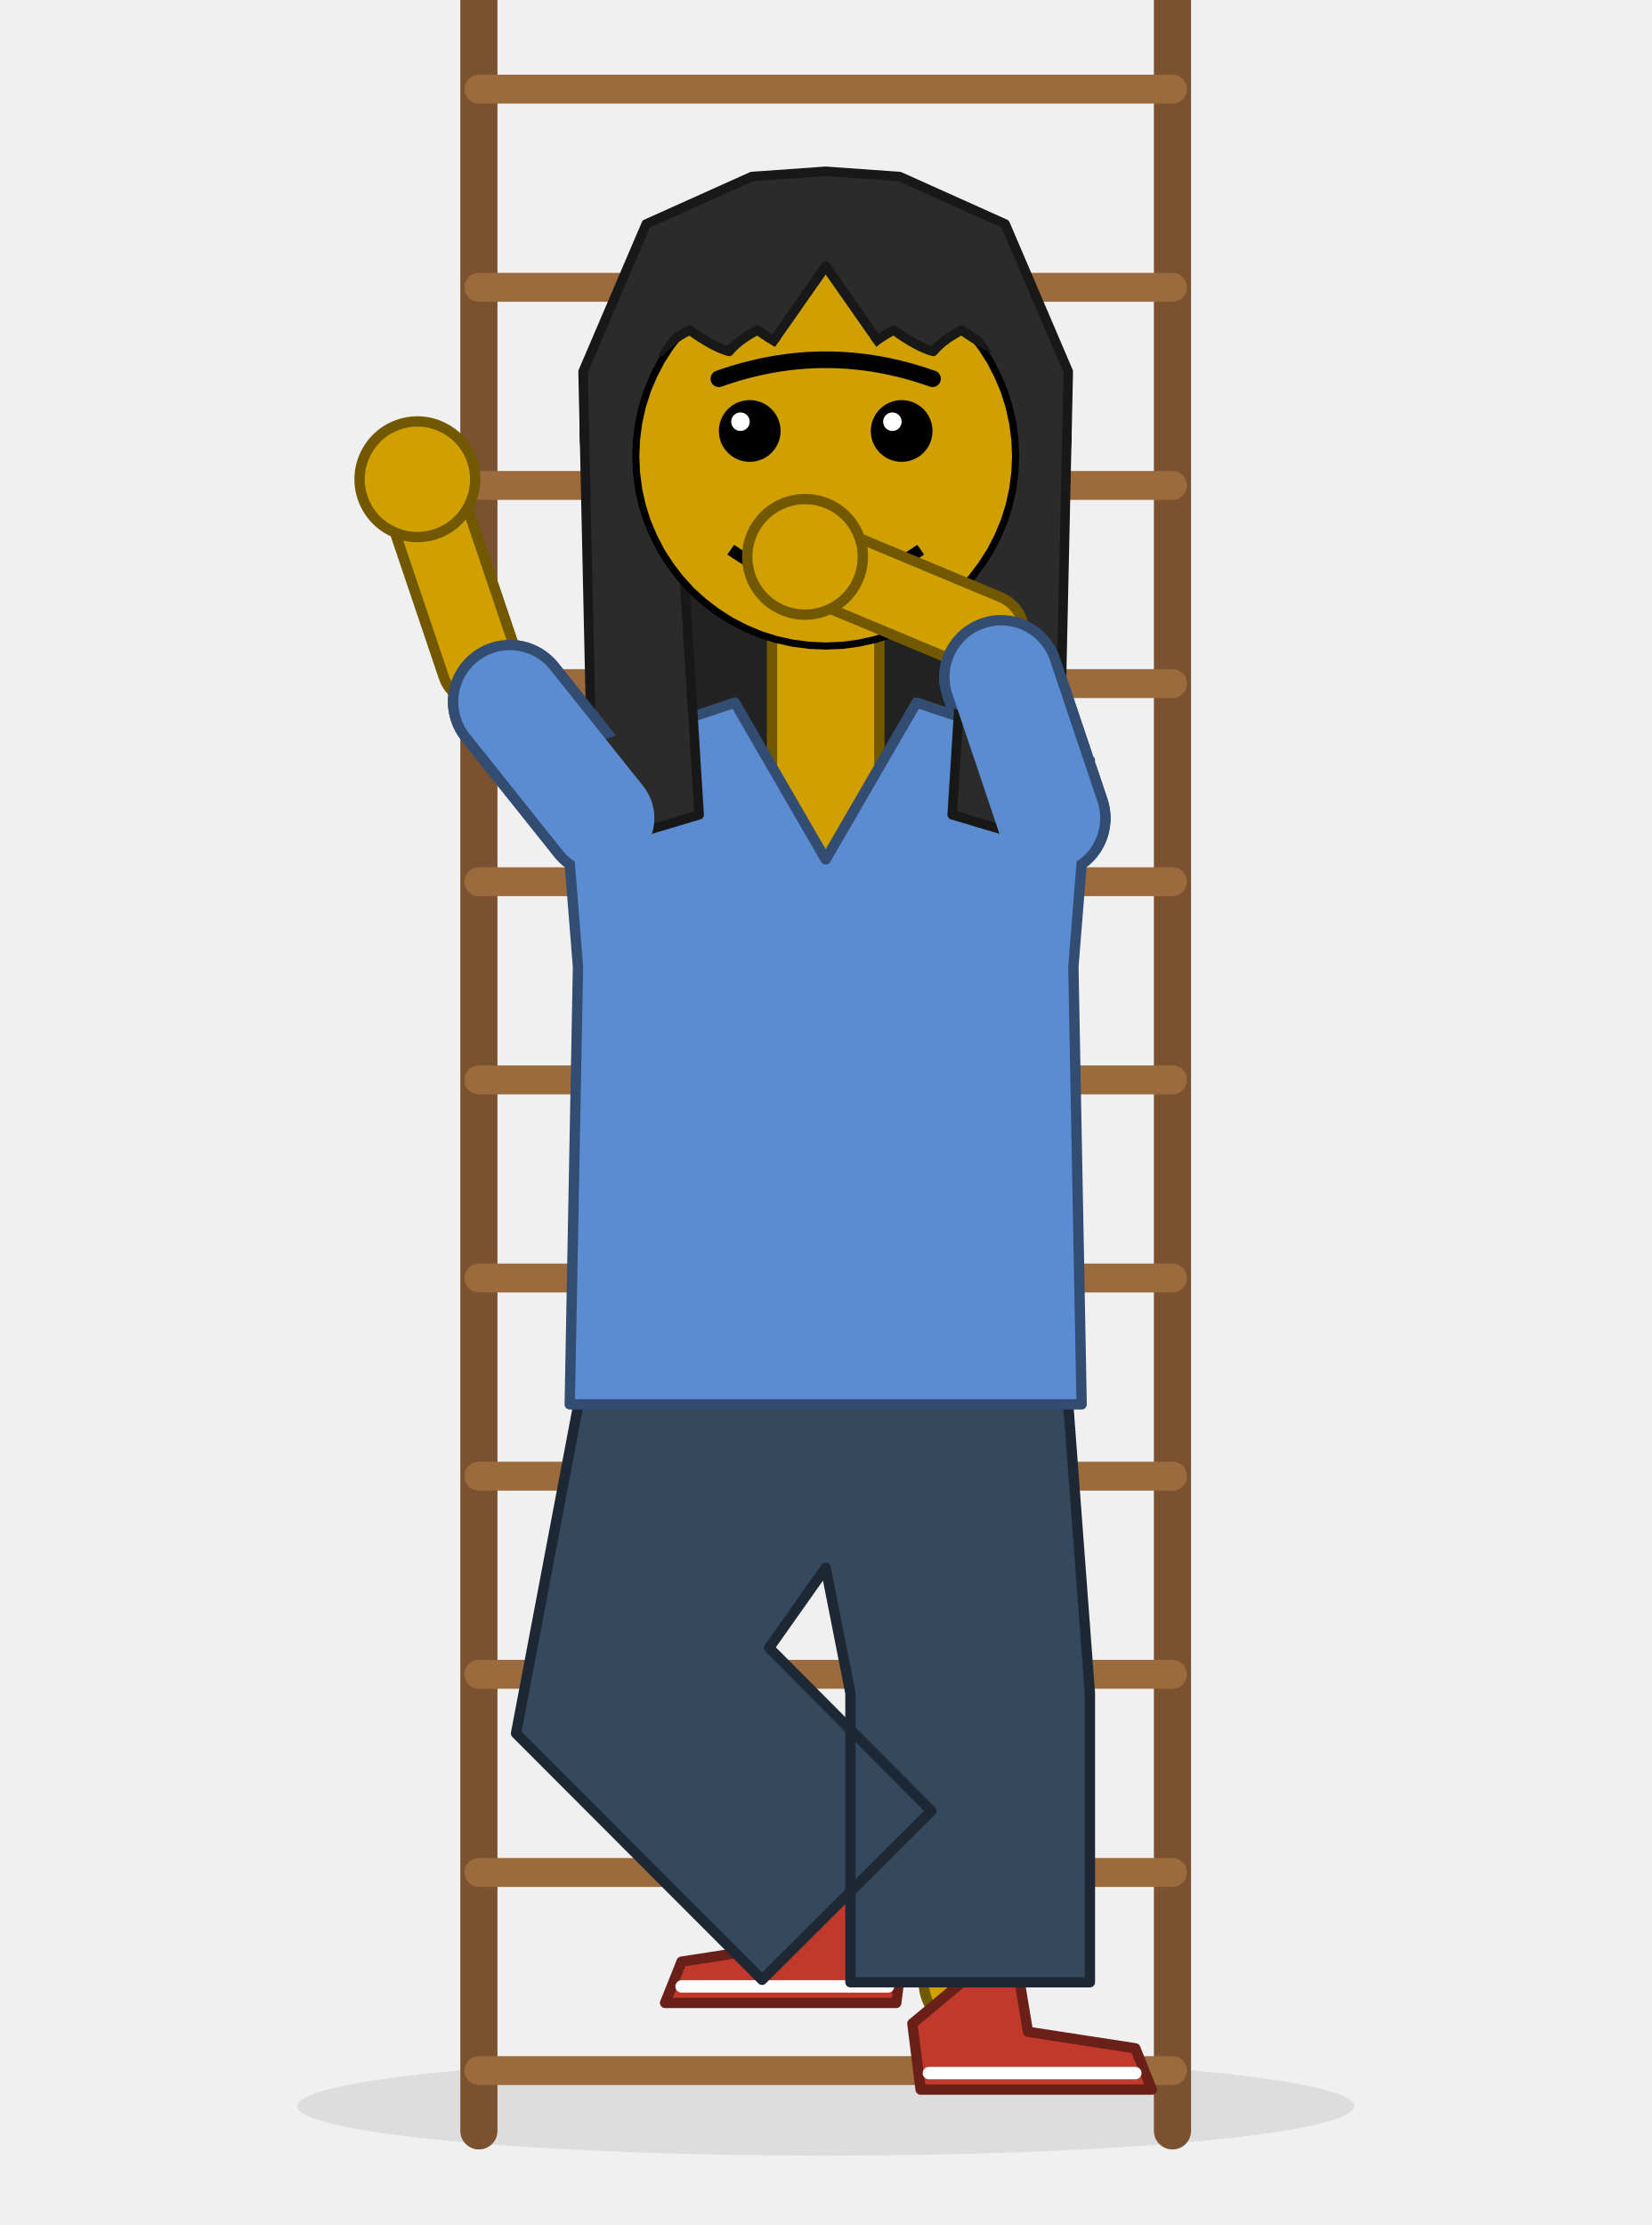
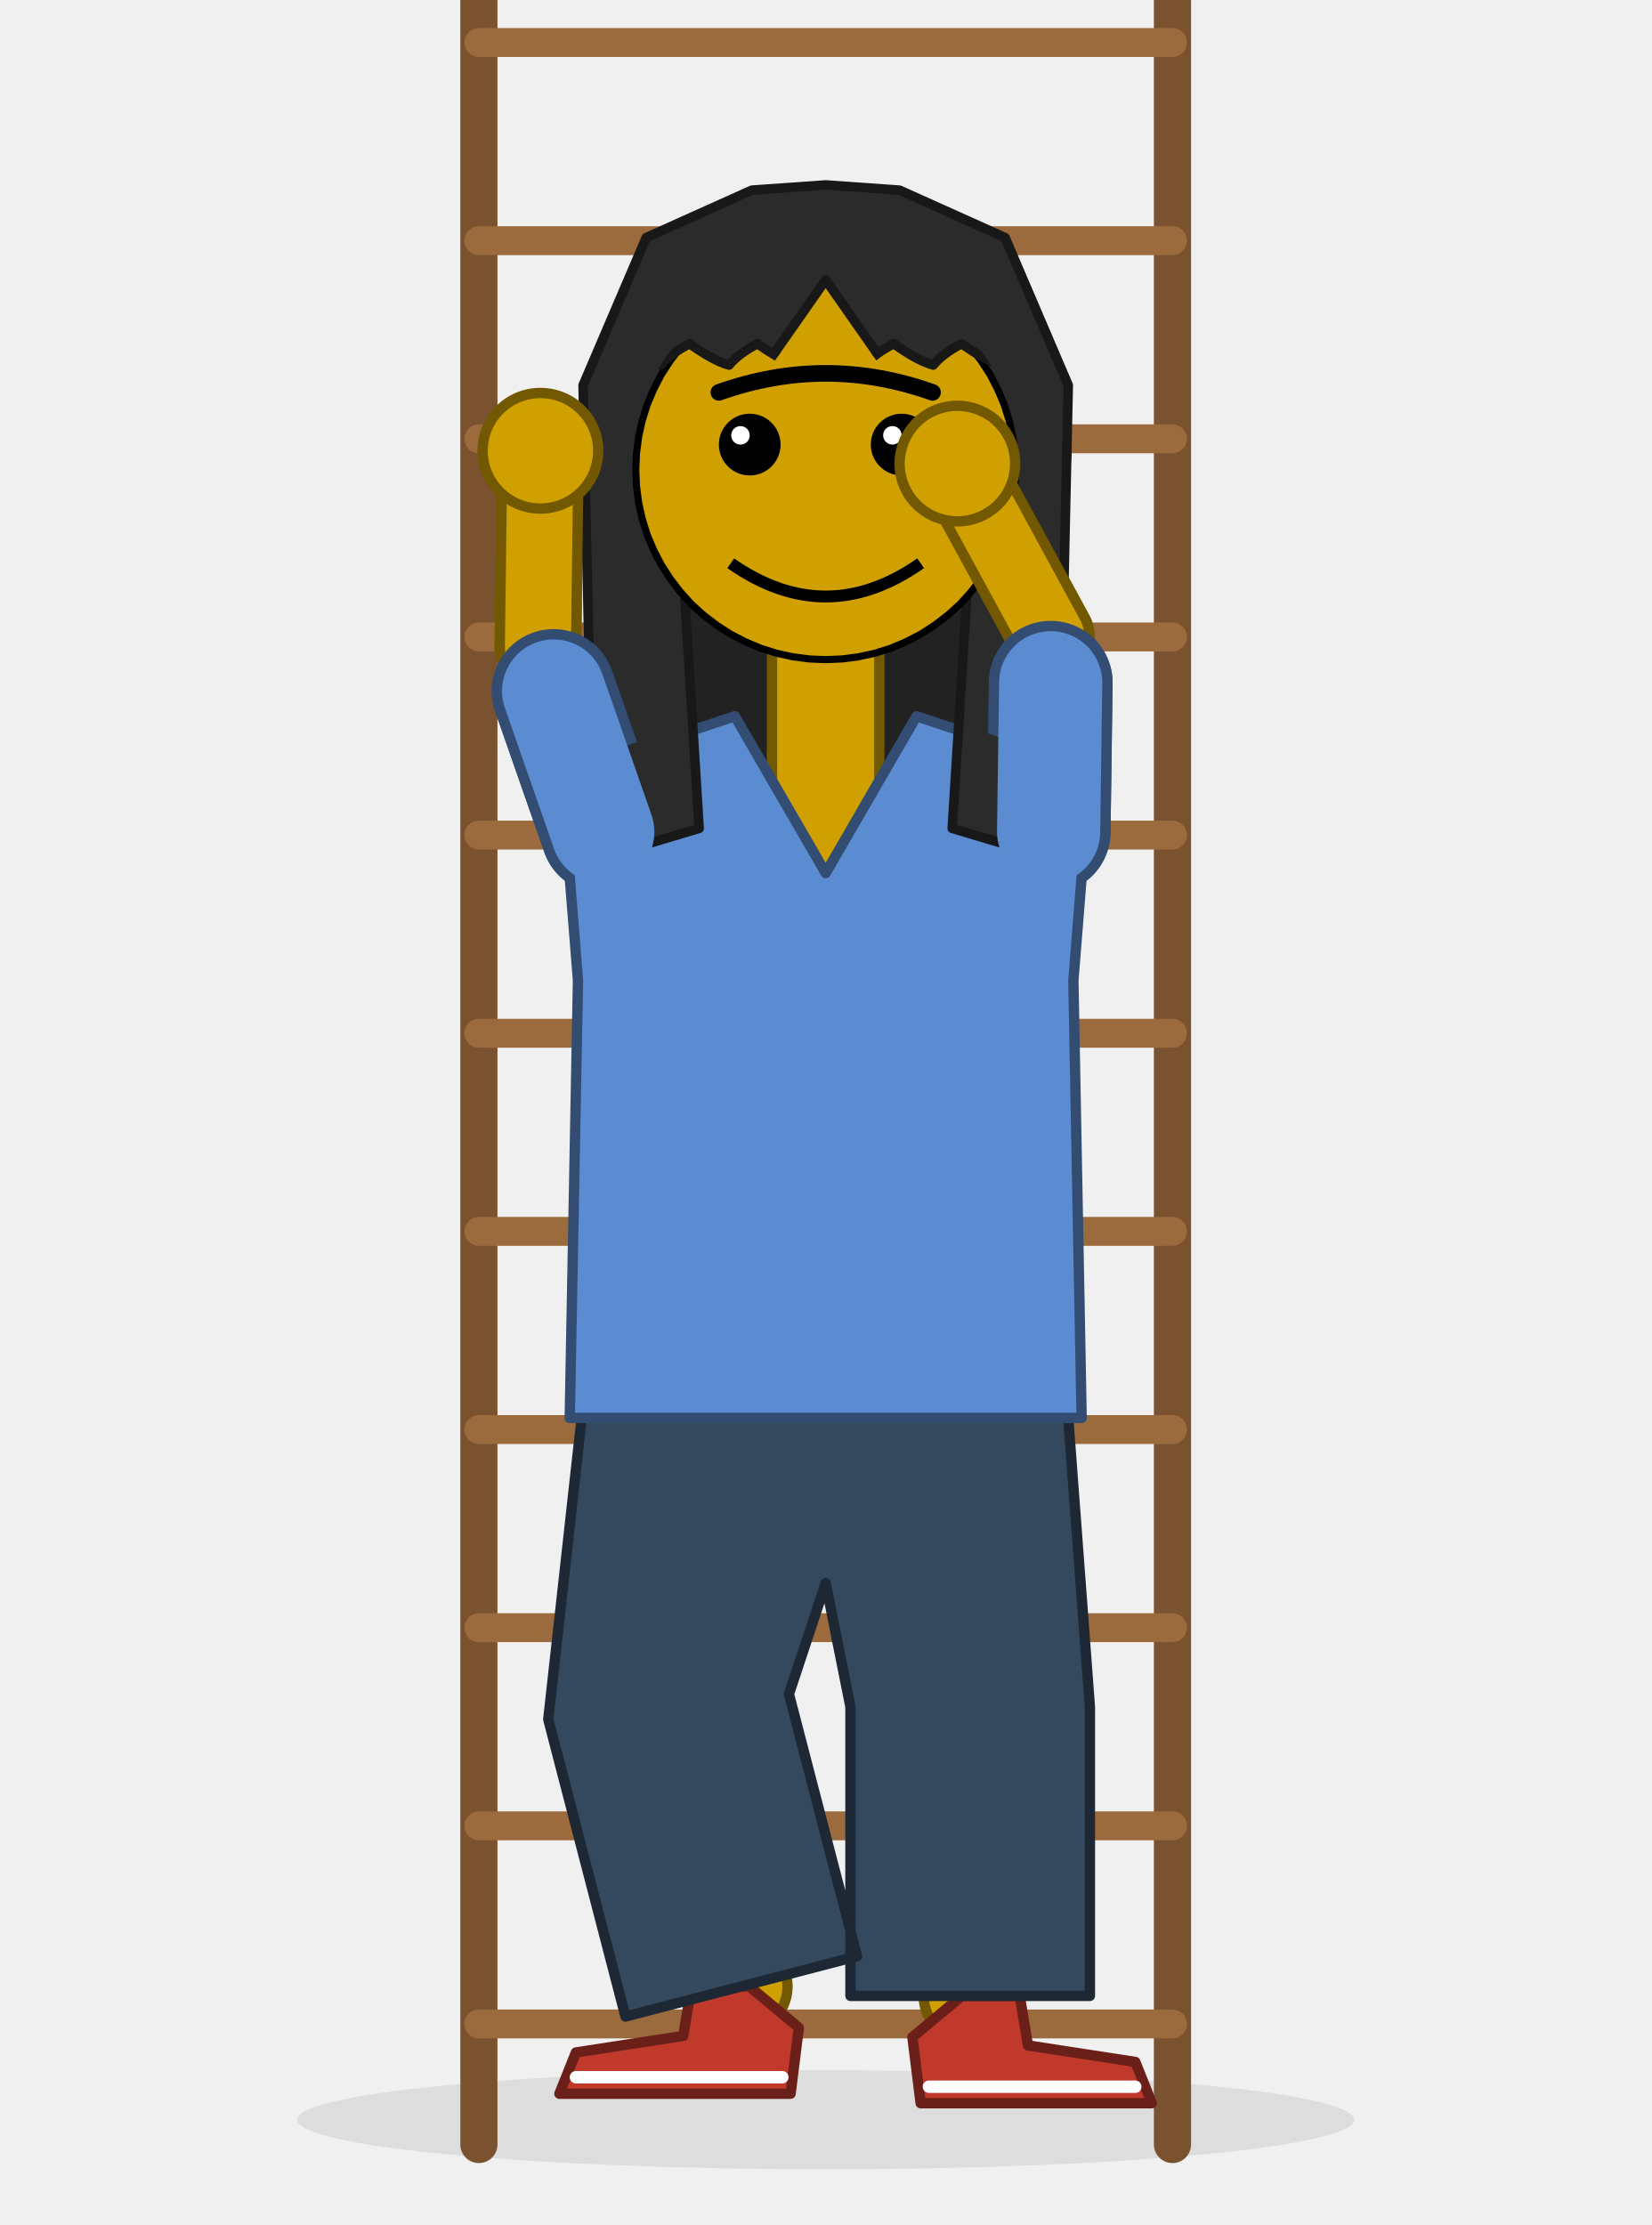
<svg xmlns="http://www.w3.org/2000/svg" id="pic" viewBox="-200 -195 400 539" width="400" height="539">
  <defs />
-   <g id="figure" transform="translate(0 320) scale(1.000) translate(0 -324.8)">
+   <g id="figure" transform="translate(0 320) scale(1.000) translate(0 -321.5)">
    <ellipse cx="0" cy="320" rx="128" ry="12" fill="#000" opacity="0.080" />
    <g class="ladder">
      <line x1="-84" y1="-380" x2="-84" y2="326" stroke="#7a5230" stroke-width="9" stroke-linecap="round" />
      <line x1="84" y1="-380" x2="84" y2="326" stroke="#7a5230" stroke-width="9" stroke-linecap="round" />
-       <line x1="-84" y1="-360.6" x2="84" y2="-360.6" stroke="#9c6b3d" stroke-width="7" stroke-linecap="round" />
-       <line x1="-84" y1="-312.6" x2="84" y2="-312.6" stroke="#9c6b3d" stroke-width="7" stroke-linecap="round" />
-       <line x1="-84" y1="-264.6" x2="84" y2="-264.6" stroke="#9c6b3d" stroke-width="7" stroke-linecap="round" />
-       <line x1="-84" y1="-216.6" x2="84" y2="-216.6" stroke="#9c6b3d" stroke-width="7" stroke-linecap="round" />
-       <line x1="-84" y1="-168.6" x2="84" y2="-168.6" stroke="#9c6b3d" stroke-width="7" stroke-linecap="round" />
-       <line x1="-84" y1="-120.6" x2="84" y2="-120.6" stroke="#9c6b3d" stroke-width="7" stroke-linecap="round" />
-       <line x1="-84" y1="-72.6" x2="84" y2="-72.6" stroke="#9c6b3d" stroke-width="7" stroke-linecap="round" />
-       <line x1="-84" y1="-24.6" x2="84" y2="-24.6" stroke="#9c6b3d" stroke-width="7" stroke-linecap="round" />
-       <line x1="-84" y1="23.4" x2="84" y2="23.4" stroke="#9c6b3d" stroke-width="7" stroke-linecap="round" />
-       <line x1="-84" y1="71.4" x2="84" y2="71.4" stroke="#9c6b3d" stroke-width="7" stroke-linecap="round" />
-       <line x1="-84" y1="119.4" x2="84" y2="119.4" stroke="#9c6b3d" stroke-width="7" stroke-linecap="round" />
-       <line x1="-84" y1="167.4" x2="84" y2="167.4" stroke="#9c6b3d" stroke-width="7" stroke-linecap="round" />
-       <line x1="-84" y1="215.4" x2="84" y2="215.4" stroke="#9c6b3d" stroke-width="7" stroke-linecap="round" />
-       <line x1="-84" y1="263.4" x2="84" y2="263.4" stroke="#9c6b3d" stroke-width="7" stroke-linecap="round" />
-       <line x1="-84" y1="311.4" x2="84" y2="311.4" stroke="#9c6b3d" stroke-width="7" stroke-linecap="round" />
+       <line x1="-84" y1="-375.2" x2="84" y2="-375.2" stroke="#9c6b3d" stroke-width="7" stroke-linecap="round" />
+       <line x1="-84" y1="-327.2" x2="84" y2="-327.2" stroke="#9c6b3d" stroke-width="7" stroke-linecap="round" />
+       <line x1="-84" y1="-279.2" x2="84" y2="-279.2" stroke="#9c6b3d" stroke-width="7" stroke-linecap="round" />
+       <line x1="-84" y1="-231.2" x2="84" y2="-231.2" stroke="#9c6b3d" stroke-width="7" stroke-linecap="round" />
+       <line x1="-84" y1="-183.2" x2="84" y2="-183.2" stroke="#9c6b3d" stroke-width="7" stroke-linecap="round" />
+       <line x1="-84" y1="-135.2" x2="84" y2="-135.2" stroke="#9c6b3d" stroke-width="7" stroke-linecap="round" />
+       <line x1="-84" y1="-87.2" x2="84" y2="-87.2" stroke="#9c6b3d" stroke-width="7" stroke-linecap="round" />
+       <line x1="-84" y1="-39.2" x2="84" y2="-39.2" stroke="#9c6b3d" stroke-width="7" stroke-linecap="round" />
+       <line x1="-84" y1="8.8" x2="84" y2="8.8" stroke="#9c6b3d" stroke-width="7" stroke-linecap="round" />
+       <line x1="-84" y1="56.8" x2="84" y2="56.8" stroke="#9c6b3d" stroke-width="7" stroke-linecap="round" />
+       <line x1="-84" y1="104.8" x2="84" y2="104.8" stroke="#9c6b3d" stroke-width="7" stroke-linecap="round" />
+       <line x1="-84" y1="152.8" x2="84" y2="152.8" stroke="#9c6b3d" stroke-width="7" stroke-linecap="round" />
+       <line x1="-84" y1="200.8" x2="84" y2="200.8" stroke="#9c6b3d" stroke-width="7" stroke-linecap="round" />
+       <line x1="-84" y1="248.8" x2="84" y2="248.8" stroke="#9c6b3d" stroke-width="7" stroke-linecap="round" />
+       <line x1="-84" y1="296.8" x2="84" y2="296.8" stroke="#9c6b3d" stroke-width="7" stroke-linecap="round" />
    </g>
    <g transform="translate(-57.5 -143.3) scale(0.575)">
      <g transform="">
        <g transform="translate(100 110.6) scale(1.000 1.000) translate(-100 -110.6)">
          <polygon points="2.2,275 -2.2,75 24.4,12.8 68.9,-7.2 100,-9.4 131.1,-7.2 175.6,12.8 202.2,75 197.8,275" fill="#222222" stroke="#131313" stroke-width="3" stroke-linejoin="round" />
        </g>
      </g>
    </g>
    <path d="M35 150 L35 220 L35 290" fill="none" stroke="#725800" stroke-width="25" stroke-linecap="round" stroke-linejoin="round" />
    <path d="M35 150 L35 220 L35 290" fill="none" stroke="#cfa000" stroke-width="20" stroke-linecap="round" stroke-linejoin="round" />
-     <path d="M-35 150 L-44.3 219.4 L5.1 269" fill="none" stroke="#725800" stroke-width="25" stroke-linecap="round" stroke-linejoin="round" />
-     <path d="M-35 150 L-44.3 219.4 L5.1 269" fill="none" stroke="#cfa000" stroke-width="20" stroke-linecap="round" stroke-linejoin="round" />
+     <path d="M-35 150 L-38 219.9 L-20.5 287.7" fill="none" stroke="#725800" stroke-width="25" stroke-linecap="round" stroke-linejoin="round" />
+     <path d="M-35 150 L-38 219.9 L-20.5 287.7" fill="none" stroke="#cfa000" stroke-width="20" stroke-linecap="round" stroke-linejoin="round" />
    <polygon points="33,290 47,290 49,302 75,306 79,316 23,316 21,300" fill="#c0392b" stroke="#6a1f18" stroke-width="2.5" stroke-linejoin="round" />
    <line x1="25" y1="312" x2="75" y2="312" stroke="#ffffff" stroke-width="3" stroke-linecap="round" />
-     <polygon points="7.1,269 -6.9,269 -8.9,281 -34.9,285 -38.9,295 17.1,295 19.1,279" fill="#c0392b" stroke="#6a1f18" stroke-width="2.5" stroke-linejoin="round" />
-     <line x1="15.1" y1="291" x2="-34.9" y2="291" stroke="#ffffff" stroke-width="3" stroke-linecap="round" />
-     <polygon points="-58,140 58,140 64,220 64,290 6,290 6,220 0,189.6 -13.7,209 25.6,248.5 -15.4,289.4 -75,229.7" fill="#34495e" stroke="#1d2834" stroke-width="2.5" stroke-linejoin="round" />
+     <polygon points="-18.5,287.7 -32.5,287.7 -34.5,299.7 -60.5,303.7 -64.5,313.7 -8.5,313.7 -6.5,297.7" fill="#c0392b" stroke="#6a1f18" stroke-width="2.5" stroke-linejoin="round" />
+     <line x1="-10.5" y1="309.7" x2="-60.5" y2="309.7" stroke="#ffffff" stroke-width="3" stroke-linecap="round" />
+     <polygon points="-58,140 58,140 64,220 64,290 6,290 6,220 0,190 -8.9,216.9 7.6,280.4 -48.5,295 -67.2,223" fill="#34495e" stroke="#1d2834" stroke-width="2.5" stroke-linejoin="round" />
    <rect x="-13" y="-42" width="26" height="66" rx="4" fill="#cfa000" stroke="#725800" stroke-width="2.5" />
-     <path d="M54 8 L38.8 -37 L-5 -55.3" fill="none" stroke="#725800" stroke-width="21" stroke-linecap="round" stroke-linejoin="round" />
-     <path d="M54 8 L38.8 -37 L-5 -55.3" fill="none" stroke="#cfa000" stroke-width="16" stroke-linecap="round" stroke-linejoin="round" />
-     <path d="M-54 8 L-83.7 -29.1 L-98.9 -74.1" fill="none" stroke="#725800" stroke-width="21" stroke-linecap="round" stroke-linejoin="round" />
-     <path d="M-54 8 L-83.7 -29.1 L-98.9 -74.1" fill="none" stroke="#cfa000" stroke-width="16" stroke-linecap="round" stroke-linejoin="round" />
-     <line x1="54" y1="8" x2="42.5" y2="-26.2" stroke="#324c72" stroke-width="30" stroke-linecap="round" />
-     <line x1="-54" y1="8" x2="-76.5" y2="-20.2" stroke="#324c72" stroke-width="30" stroke-linecap="round" />
+     <path d="M54 8 L54.6 -39.5 L31.9 -81.2" fill="none" stroke="#725800" stroke-width="21" stroke-linecap="round" stroke-linejoin="round" />
+     <path d="M54 8 L54.6 -39.5 L31.9 -81.2" fill="none" stroke="#cfa000" stroke-width="16" stroke-linecap="round" stroke-linejoin="round" />
+     <path d="M-54 8 L-69.7 -36.8 L-69.1 -84.3" fill="none" stroke="#725800" stroke-width="21" stroke-linecap="round" stroke-linejoin="round" />
+     <path d="M-54 8 L-69.7 -36.8 L-69.1 -84.3" fill="none" stroke="#cfa000" stroke-width="16" stroke-linecap="round" stroke-linejoin="round" />
+     <line x1="54" y1="8" x2="54.5" y2="-28.1" stroke="#324c72" stroke-width="30" stroke-linecap="round" />
+     <line x1="-54" y1="8" x2="-65.9" y2="-26.1" stroke="#324c72" stroke-width="30" stroke-linecap="round" />
    <polygon points="-22,-20 0,18 22,-20 64,-6 60,44 62,150 -62,150 -60,44 -64,-6" fill="#5b8bd0" stroke="#324c72" stroke-width="2.5" stroke-linejoin="round" />
    <g transform="translate(-57.5 -143.3) scale(0.575)">
      <path d="M26 87.5 Q21.8 79 9.2 80 Q-3.4 82.5 -2 105 Q-0.6 122.5 7.8 129 Q10.6 141 17.6 139 Q22.7 136 21.8 128 L26 125 Z" fill="#cfa000" stroke="black" stroke-width="3" stroke-linejoin="round" />
      <path d="M17.6 92.5 Q5 90 5.9 110 Q6.4 120 13.4 124" fill="none" stroke="#725800" stroke-width="2.5" stroke-linecap="round" />
      <path d="M174 87.5 Q178.2 79 190.8 80 Q203.4 82.5 202 105 Q200.6 122.5 192.2 129 Q189.4 141 182.4 139 Q177.3 136 178.2 128 L174 125 Z" fill="#cfa000" stroke="black" stroke-width="3" stroke-linejoin="round" />
      <path d="M182.4 92.5 Q195 90 194.1 110 Q193.6 120 186.6 124" fill="none" stroke="#725800" stroke-width="2.5" stroke-linecap="round" />
    </g>
    <g transform="translate(-57.5 -143.3) scale(0.575)">
      <g transform="">
        <g transform="translate(100 110.6) scale(1.000 1.000) translate(-100 -110.6)">
          <polygon points="2.2,275 -2.2,75 24.4,12.8 68.9,-7.2 100,-9.4 131.1,-7.2 175.6,12.8 202.2,75 197.8,275 153.3,261.7 162.2,119.5 100,30.6 37.8,119.5 46.7,261.7" fill="#2b2b2b" stroke="#181818" stroke-width="4" stroke-linejoin="round" />
        </g>
      </g>
    </g>
    <g transform="translate(-57.5 -143.3) scale(0.575)">
      <defs>
        <clipPath id="above-crack">
          <rect x="-2000" y="-4000" width="4200" height="4060" />
        </clipPath>
        <clipPath id="below-crack">
          <rect x="-2000" y="60" width="4200" height="4000" />
        </clipPath>
      </defs>
      <path d="M180 110.6 L179.7 117.6 L178.8 124.5 L177.3 131.3 L175.2 138 L172.5 144.4 L169.3 150.6 L165.5 156.5 L161.3 162 L156.6 167.2 L151.4 171.9 L145.9 176.1 L140 179.9 L133.8 183.1 L127.4 185.8 L120.7 187.9 L113.9 189.4 L107 190.3 L100 190.6 L93 190.3 L86.1 189.4 L79.3 187.9 L72.6 185.8 L66.2 183.1 L60 179.9 L54.1 176.1 L48.6 171.9 L43.4 167.2 L38.7 162 L34.5 156.5 L30.7 150.6 L27.5 144.4 L24.8 138 L22.7 131.3 L21.2 124.5 L20.3 117.6 L20 110.6 L20.3 103.6 L21.2 96.7 L22.7 89.9 L24.8 83.2 L27.5 76.8 L30.7 70.6 L34.5 64.7 L38.7 59.2 L43.4 54 L48.6 49.3 L54.1 45.1 L60 41.3 L66.2 38.1 L72.6 35.4 L79.3 33.3 L86.1 31.8 L93 30.9 L100 30.6 L107 30.9 L113.9 31.8 L120.7 33.3 L127.4 35.4 L133.8 38.1 L140 41.3 L145.9 45.1 L151.4 49.3 L156.6 54 L161.3 59.2 L165.5 64.7 L169.3 70.6 L172.5 76.8 L175.2 83.2 L177.3 89.9 L178.8 96.7 L179.7 103.6 Z" fill="#cfa000" stroke="black" stroke-width="3" />
    </g>
    <g transform="translate(-57.5 -143.3) scale(0.575)">
      <g transform="translate(0 0)">
        <g transform="rotate(0 68 100) translate(68 100) scale(1 1.000) translate(-68 -100)">
          <circle cx="68" cy="100" r="13" fill="#000000" />
        </g>
        <circle cx="64.1" cy="96.1" r="3.9" fill="#ffffff" />
        <g transform="rotate(0 132 100) translate(132 100) scale(1 1.000) translate(-132 -100)">
          <circle cx="132" cy="100" r="13" fill="#000000" />
        </g>
        <circle cx="128.1" cy="96.1" r="3.9" fill="#ffffff" />
      </g>
    </g>
    <g transform="translate(-57.5 -143.3) scale(0.575)">
      <path d="M55 78 Q100 62 145 78" stroke="black" fill="none" stroke-width="7" stroke-linecap="round" />
      <g transform="translate(100 150) scale(1.000 1.000) translate(-100 -150)">
        <path d="M60 150 Q100 178 140 150" stroke="black" fill="none" stroke-width="5" stroke-linejoin="round" />
      </g>
    </g>
    <g transform="translate(-57.5 -143.3) scale(0.575)">
      <defs>
        <clipPath id="bangs-head">
          <path d="M180 110.6 L179.7 117.6 L178.8 124.5 L177.3 131.3 L175.2 138 L172.5 144.4 L169.3 150.6 L165.5 156.5 L161.3 162 L156.6 167.2 L151.4 171.9 L145.9 176.1 L140 179.9 L133.8 183.1 L127.4 185.8 L120.7 187.9 L113.9 189.4 L107 190.3 L100 190.6 L93 190.3 L86.1 189.4 L79.3 187.9 L72.6 185.8 L66.2 183.1 L60 179.9 L54.1 176.1 L48.6 171.9 L43.4 167.2 L38.7 162 L34.5 156.5 L30.7 150.6 L27.5 144.4 L24.8 138 L22.7 131.3 L21.2 124.5 L20.3 117.6 L20 110.6 L20.3 103.6 L21.2 96.7 L22.7 89.9 L24.8 83.2 L27.5 76.8 L30.7 70.6 L34.5 64.7 L38.7 59.2 L43.4 54 L48.6 49.3 L54.1 45.1 L60 41.3 L66.2 38.1 L72.6 35.4 L79.3 33.3 L86.1 31.8 L93 30.9 L100 30.6 L107 30.9 L113.9 31.8 L120.7 33.3 L127.4 35.4 L133.8 38.1 L140 41.3 L145.9 45.1 L151.4 49.3 L156.6 54 L161.3 59.2 L165.5 64.7 L169.3 70.6 L172.5 76.8 L175.2 83.2 L177.3 89.9 L178.8 96.7 L179.7 103.6 Z" transform="translate(100 110.6) scale(1.0313 1.0313) translate(-100 -110.6)" />
        </clipPath>
        <clipPath id="bangs-above">
          <path d="M-386 57.5 L14 57.5 Q24 64.7 30.6 66.5 Q34.6 61.6 42.7 57.5 Q52.7 64.7 59.3 66.5 Q63.3 61.6 71.3 57.5 Q81.4 64.7 88 66.5 Q92 61.6 100 57.5 Q110 64.7 116.6 66.5 Q120.6 61.6 128.7 57.5 Q138.7 64.7 145.3 66.5 Q149.3 61.6 157.3 57.5 Q167.4 64.7 174 66.5 Q178 61.6 186 57.5 L586 57.5 V-3000 H-386 Z" />
        </clipPath>
        <mask id="bangs-hair" maskUnits="userSpaceOnUse" x="-3000" y="-3000" width="6000" height="6000">
          <g transform="translate(100 110.6) scale(1.000 1.000) translate(-100 -110.6)">
            <polygon points="2.2,275 -2.2,75 24.4,12.8 68.9,-7.2 100,-9.4 131.1,-7.2 175.6,12.8 202.2,75 197.8,275 153.3,261.7 162.2,119.5 100,30.6 37.8,119.5 46.7,261.7" fill="#ffffff" stroke="#ffffff" stroke-width="4" stroke-linejoin="round" />
          </g>
        </mask>
      </defs>
      <g clip-path="url(#bangs-head)">
        <g clip-path="url(#bangs-above)">
          <g transform="translate(100 110.6) scale(1.000 1.000) translate(-100 -110.6)">
            <polygon points="2.2,275 -2.2,75 24.4,12.8 68.9,-7.2 100,-9.4 131.1,-7.2 175.6,12.8 202.2,75 197.8,275 153.3,261.7 162.2,119.5 100,30.6 37.8,119.5 46.7,261.7" fill="#2b2b2b" stroke="#181818" stroke-width="4" stroke-linejoin="round" />
          </g>
        </g>
        <path d="M14 57.5 Q24 64.7 30.6 66.5 Q34.6 61.6 42.7 57.5 Q52.7 64.7 59.3 66.5 Q63.3 61.6 71.3 57.5 Q81.4 64.7 88 66.5 Q92 61.6 100 57.5 Q110 64.7 116.6 66.5 Q120.6 61.6 128.7 57.5 Q138.7 64.7 145.3 66.5 Q149.3 61.6 157.3 57.5 Q167.4 64.7 174 66.5 Q178 61.6 186 57.5" fill="none" stroke="#181818" stroke-width="4" stroke-linejoin="round" stroke-linecap="round" mask="url(#bangs-hair)" />
      </g>
    </g>
    <clipPath id="off-body">
      <path clip-rule="evenodd" d="M-5000 -5000 H5000 V5000 H-5000 Z M-21.3,-21.8 L0,15 L21.3,-21.8 L65.6,-7.1 L61.5,44 L63.5,151.5 L-63.5,151.5 L-61.5,44 L-65.6,-7.1 Z" />
    </clipPath>
    <g clip-path="url(#off-body)">
-       <path d="M54 8 L38.8 -37 L-5 -55.3" fill="none" stroke="#725800" stroke-width="21" stroke-linecap="round" stroke-linejoin="round" />
-       <path d="M54 8 L38.8 -37 L-5 -55.3" fill="none" stroke="#cfa000" stroke-width="16" stroke-linecap="round" stroke-linejoin="round" />
-       <path d="M-54 8 L-83.7 -29.1 L-98.9 -74.1" fill="none" stroke="#725800" stroke-width="21" stroke-linecap="round" stroke-linejoin="round" />
-       <path d="M-54 8 L-83.7 -29.1 L-98.9 -74.1" fill="none" stroke="#cfa000" stroke-width="16" stroke-linecap="round" stroke-linejoin="round" />
-       <line x1="54" y1="8" x2="42.5" y2="-26.2" stroke="#324c72" stroke-width="30" stroke-linecap="round" />
-       <line x1="-54" y1="8" x2="-76.5" y2="-20.2" stroke="#324c72" stroke-width="30" stroke-linecap="round" />
+       <path d="M54 8 L54.6 -39.5 L31.9 -81.2" fill="none" stroke="#725800" stroke-width="21" stroke-linecap="round" stroke-linejoin="round" />
+       <path d="M54 8 L54.6 -39.5 L31.9 -81.2" fill="none" stroke="#cfa000" stroke-width="16" stroke-linecap="round" stroke-linejoin="round" />
+       <path d="M-54 8 L-69.7 -36.8 L-69.1 -84.3" fill="none" stroke="#725800" stroke-width="21" stroke-linecap="round" stroke-linejoin="round" />
+       <path d="M-54 8 L-69.7 -36.8 L-69.1 -84.3" fill="none" stroke="#cfa000" stroke-width="16" stroke-linecap="round" stroke-linejoin="round" />
+       <line x1="54" y1="8" x2="54.5" y2="-28.1" stroke="#324c72" stroke-width="30" stroke-linecap="round" />
+       <line x1="-54" y1="8" x2="-65.9" y2="-26.1" stroke="#324c72" stroke-width="30" stroke-linecap="round" />
    </g>
-     <line x1="54" y1="8" x2="42.5" y2="-26.2" stroke="#5b8bd0" stroke-width="25" stroke-linecap="round" />
-     <line x1="-54" y1="8" x2="-76.5" y2="-20.2" stroke="#5b8bd0" stroke-width="25" stroke-linecap="round" />
-     <g transform="translate(-5 -55.3) rotate(-157.3) scale(1 1)">
+     <line x1="54" y1="8" x2="54.5" y2="-28.1" stroke="#5b8bd0" stroke-width="25" stroke-linecap="round" />
+     <line x1="-54" y1="8" x2="-65.9" y2="-26.1" stroke="#5b8bd0" stroke-width="25" stroke-linecap="round" />
+     <g transform="translate(31.9 -81.2) rotate(-118.5) scale(1 1)">
      <circle r="14" fill="#cfa000" stroke="#725800" stroke-width="2.5" />
    </g>
-     <g transform="translate(-98.9 -74.1) rotate(251.3) scale(1 -1)">
+     <g transform="translate(-69.1 -84.3) rotate(270.7) scale(1 -1)">
      <circle r="14" fill="#cfa000" stroke="#725800" stroke-width="2.5" />
    </g>
  </g>
</svg>
